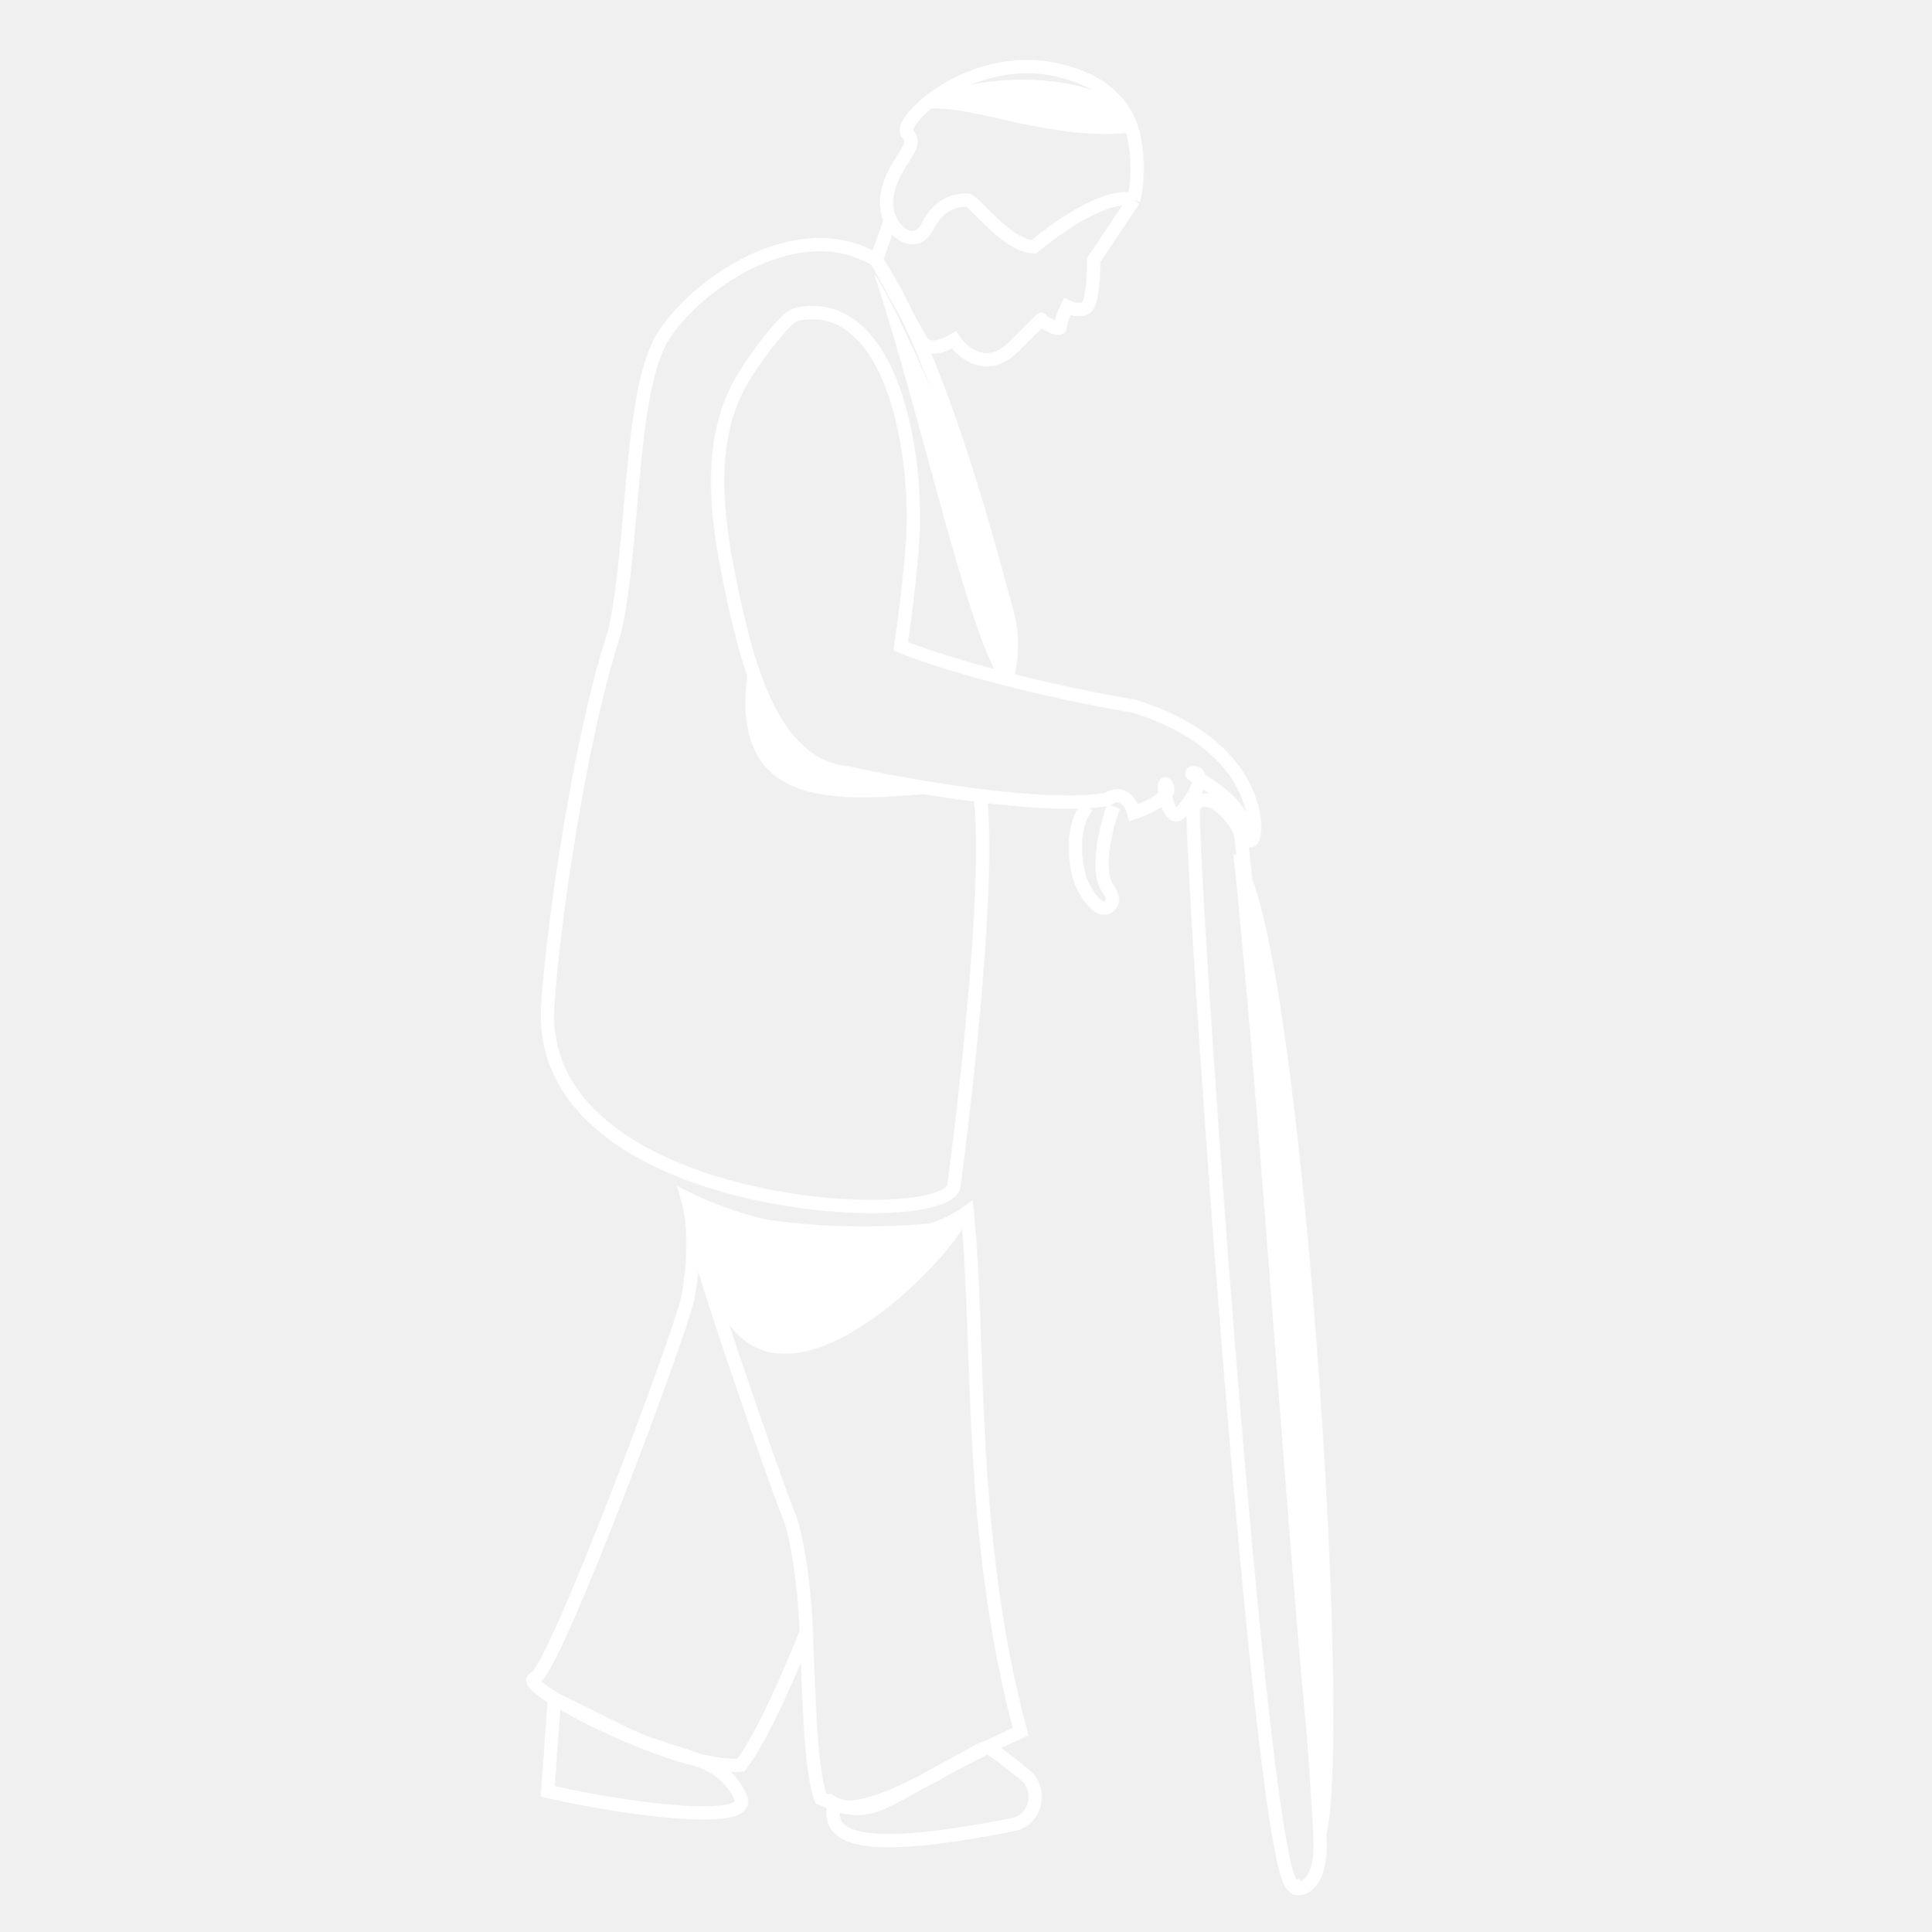
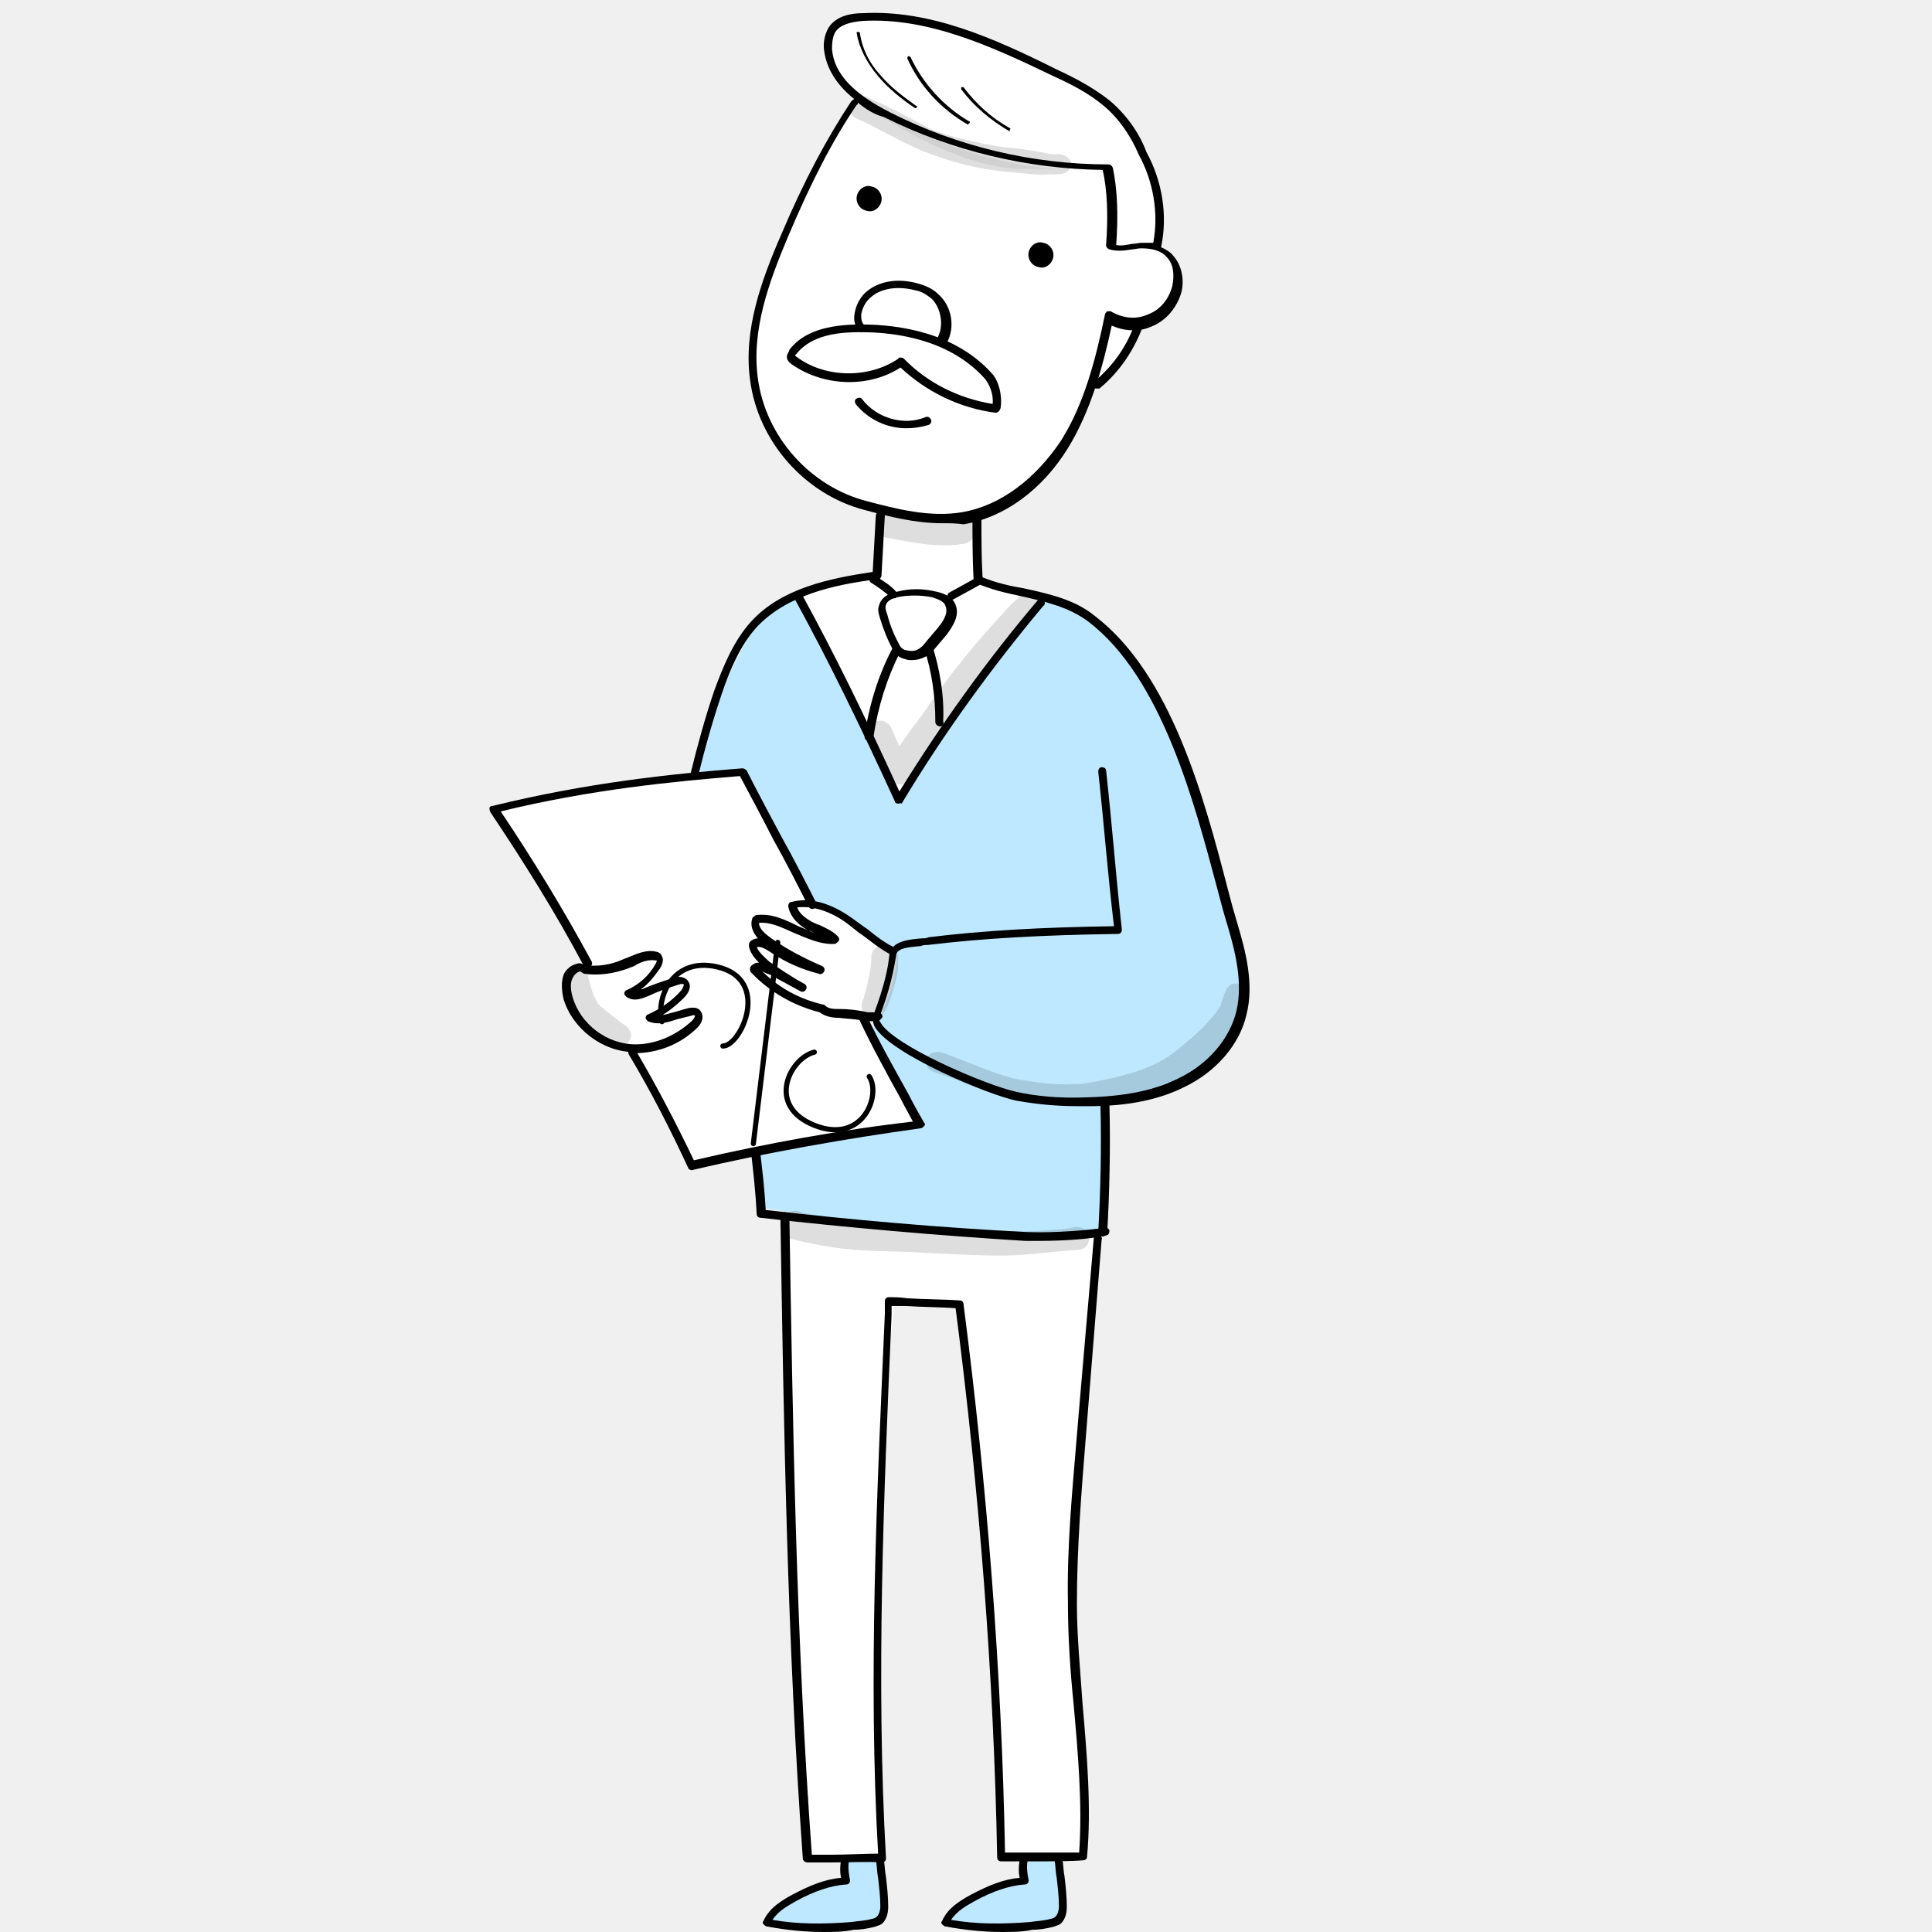
- <svg xmlns="http://www.w3.org/2000/svg" viewBox="0 0 145 145" fill="none">
-   <path d="M84.888 9.959C85.006 4.654 70.292 5.313 69.835 8.144C73.193 7.958 79.054 10.594 84.888 9.959Z" fill="white" />
-   <rect width="145" height="145" fill="transparent" />
-   <path d="M92.609 64.18C94.829 84.841 97.517 129.645 99.106 138.554C102.255 138.156 97.475 63.566 92.609 64.18Z" fill="white" />
-   <path d="M65.624 20.553C68.957 30.553 72.317 46.053 74.818 50.553C79.817 50.553 67.624 23.053 65.624 20.553Z" fill="white" />
-   <path d="M52.301 90.379C53.745 113.592 72.013 94.166 72.592 91.539C68.266 92.159 60.009 92.738 52.301 90.379Z" fill="white" />
-   <path d="M56.124 50.551C54.624 61.551 64 60 71 59.5C57.5 58 58.624 54.551 56.124 50.551Z" fill="white" />
-   <path d="M83.624 60.553C83.031 62.034 82.229 65.402 83.181 66.695C83.396 66.985 83.655 67.496 83.47 67.806V67.806C82.714 69.08 81.229 66.888 80.937 65.436C80.615 63.828 80.594 61.84 81.625 60.553M89.624 60.552C89.124 61.053 94.624 141.574 97.125 141.574C97.125 142.074 99.124 142.053 99.125 138.574C99.125 134.074 93.624 64.053 93.124 62.553C92.724 61.353 90.624 59.052 89.624 60.552Z" stroke="white" />
-   <path d="M73.625 60.022C74.292 66.355 72.624 81.522 71.625 89.022C71.159 92.522 40.125 91.022 41.125 75.522C41.545 69.022 43.624 55.022 46.124 47.522C47.624 41.022 47.224 29.922 49.624 25.522C51.957 21.522 59.79 15.922 65.791 19.522M65.791 19.522C70.79 27.022 74.624 42.5 75.624 46.023C76.113 47.743 75.957 49.522 75.624 51.022M65.791 19.522L69.124 25.522C69.124 25.522 69.626 26.722 71.625 25.522C72.292 26.522 74.124 28.022 76.124 26.022C78.124 24.022 78.291 23.855 78.124 24.022C78.624 24.355 79.624 24.922 79.624 24.522C79.624 24.122 79.957 23.355 80.124 23.022C80.457 23.189 81.224 23.422 81.624 23.022C82.024 22.622 82.124 20.522 82.124 19.522L85.124 15.022M65.791 19.522L66.853 16.522M52.015 92C52.362 94.5 58.124 111.022 59.124 113.522C59.624 114.5 60.351 118.019 60.536 122.522M60.536 122.522C60.739 127.44 60.841 132.934 61.624 135.022C66.124 137.022 65.624 135.022 76.624 130.022C72.624 115.022 73.625 101.022 72.624 91.022C67.024 95.022 56.291 92.333 51.624 90C52.291 92.333 52.02 95.562 51.624 97.522C51.124 100 41.624 125.522 40.124 126.022C38.624 126.522 51.124 133.022 55.624 132.522C57.224 130.522 59.566 125.022 60.536 122.522ZM85.124 15.022C84.457 14.689 82.023 14.923 77.624 18.522C75.624 18.522 73.124 15.022 72.624 15.022C72.124 15.022 70.624 15.022 69.624 17.022C68.921 18.429 67.474 17.856 66.853 16.522M85.124 15.022C85.356 14.094 85.556 12.181 85.116 10.16C84.72 8.335 83.406 6.839 81.716 6.046C74.098 2.475 67.219 9.117 68.124 10.022C69.124 11.022 67.124 12.022 66.624 14.522C66.476 15.263 66.591 15.96 66.853 16.522M63.624 58.022C58.236 57.483 56.251 50.642 54.917 44.246C53.778 38.781 52.955 32.917 55.913 28.183C57.036 26.388 58.265 24.882 59.124 24.022C59.38 23.767 59.676 23.617 60.002 23.559C66.93 22.329 69.061 34.024 68.493 41.038C68.27 43.79 67.925 46.535 67.624 48.522C69.624 49.355 75.925 51.422 85.124 53.022C96.623 56.522 94.124 65.522 93.624 62.522C93.124 59.522 88.624 58.022 89.624 58.022C90.624 58.022 89.624 60.022 88.624 61.022C87.624 62.023 87.124 58.022 87.624 59.022C88.024 59.822 86.124 60.689 85.124 61.022C84.957 60.355 84.324 59.222 83.124 60.022C78.324 60.822 68.124 59.022 63.624 58.022ZM62.624 135.429C62.172 137.538 63.191 139.57 76.103 136.984C77.821 136.64 78.289 134.327 76.921 133.232C75.665 132.226 74.686 131.424 74.124 131.199C73.624 131 65.124 137 62.624 135.429ZM41.624 127.537L46.971 130.186C48.731 131.058 50.659 131.497 52.5 132.18C53.755 132.646 54.96 133.451 55.624 135C56.481 137 47.791 136 41.124 134.5L41.624 127.537Z" stroke="white" />
+ <svg xmlns="http://www.w3.org/2000/svg" width="150" height="150" viewBox="0 0 150 150" fill="none">
+   <path d="M80.901 46.452C83.866 47.052 86.395 49.195 88.139 51.681C89.883 54.167 90.93 57.081 91.976 59.91C92.848 62.224 93.72 64.624 94.592 66.939C95.028 69.425 95.551 71.996 95.987 74.482C96.249 76.197 96.598 77.911 96.162 79.54C95.726 81.168 94.418 82.626 92.935 83.226C90.93 84.769 88.313 85.54 85.784 85.369C86.046 88.797 86.046 92.312 85.523 95.569C76.716 96.341 67.908 95.141 59.101 93.769C58.839 92.312 58.665 90.855 58.577 89.312C62.85 88.369 67.123 87.683 71.57 87.169C70.35 84.854 69.129 82.54 67.908 80.225C67.821 80.14 67.821 79.968 67.821 79.883C67.821 79.711 67.908 79.54 67.995 79.368C69.042 77.74 69.652 75.768 69.652 73.711C67.472 72.339 65.292 71.053 62.938 69.853C61.281 66.51 59.624 63.253 57.793 59.996C56.484 59.996 55.176 60.081 53.781 60.596C54.566 57.167 55.787 53.824 57.444 50.738C57.967 49.709 58.49 48.766 59.362 47.909C60.147 47.138 61.194 46.452 62.414 46.366C64.943 51.424 67.472 56.481 70.088 61.539C73.227 56.31 77.064 51.252 80.901 46.452Z" fill="#BEE8FF" />
+   <path d="M82.388 144.259C82.562 145.545 82.649 146.745 82.649 148.03C82.649 148.288 82.649 148.545 82.562 148.716C82.3 149.316 81.516 149.402 80.905 149.402C79.423 149.402 77.94 149.488 76.458 149.488C75.499 149.488 74.539 149.573 73.58 149.402C74.191 148.373 75.15 147.602 76.196 147.173C77.243 146.659 78.463 146.402 79.597 146.23C79.597 145.545 79.597 144.945 79.597 144.259C80.469 144.259 81.428 144.259 82.388 144.259Z" fill="#BEE8FF" />
+   <path d="M68.434 144.259C68.609 145.545 68.696 146.745 68.696 148.03C68.696 148.288 68.696 148.545 68.609 148.716C68.347 149.316 67.562 149.402 66.952 149.402C65.469 149.402 63.987 149.488 62.505 149.488C61.545 149.488 60.586 149.573 59.627 149.402C60.237 148.373 61.197 147.602 62.243 147.173C63.289 146.659 64.51 146.402 65.644 146.23C65.644 145.545 65.644 144.945 65.644 144.259C66.603 144.259 67.562 144.259 68.434 144.259Z" fill="#BEE8FF" />
+   <path d="M61.021 94.538C60.585 111.168 61.282 127.797 63.027 144.256C64.858 144.256 66.602 144.17 68.433 144.256C67.474 129.94 67.823 115.539 69.48 100.881C71.049 101.653 72.968 100.71 74.45 101.481C75.758 112.968 77.066 124.369 77.502 135.855C77.502 138.684 77.677 141.513 77.851 144.17C79.944 144.256 82.124 144.17 84.13 143.827C84.827 140.398 84.391 136.884 84.042 133.455C82.822 121.026 83.345 108.425 85.176 95.91C82.385 96.167 79.595 96.167 76.805 95.824C75.671 95.652 74.624 95.481 73.578 95.395C69.218 94.881 64.858 95.481 61.021 94.538Z" fill="white" />
+   <path d="M57.796 59.996C59.453 63.511 61.11 67.025 62.767 70.454C63.29 71.568 63.9 72.768 64.423 73.883C65.644 76.454 66.865 79.026 68.347 81.512C69.307 83.226 70.44 84.941 70.963 86.912C66.429 88.198 61.807 88.884 57.186 89.655C56.052 89.827 55.005 89.998 53.697 90.084C51.517 86.998 50.122 83.569 48.553 80.226C45.762 74.311 42.361 68.74 38.873 63.082C41.227 62.31 43.756 61.711 46.198 61.282C48.117 60.939 50.122 60.768 52.128 60.51C53.872 60.339 55.79 60.167 57.796 59.996Z" fill="white" />
+   <path d="M68.347 79.025C64.946 79.11 61.545 77.91 59.016 75.51C59.278 75.424 59.278 74.996 59.191 74.739C59.103 74.481 58.842 74.224 58.842 73.967C58.842 73.71 59.191 73.367 59.365 73.538C59.278 73.11 59.103 72.596 59.016 72.167C58.929 71.996 58.929 71.824 59.016 71.653C59.103 71.481 59.278 71.481 59.539 71.481C61.371 71.481 62.94 73.11 64.684 73.024C64.248 72.596 63.638 72.338 63.115 72.081C62.592 71.824 61.981 71.395 61.894 70.796C61.894 70.71 61.894 70.624 61.894 70.453C61.981 70.281 62.156 70.281 62.33 70.367C64.946 70.624 67.126 72.253 69.132 73.881C69.219 73.967 69.219 73.967 69.306 74.053C69.306 74.138 69.306 74.224 69.306 74.31C69.219 76.024 68.87 77.653 68.347 79.025Z" fill="white" />
+   <path d="M47.415 81.084C49.246 81.684 51.426 81.427 53.083 80.484C53.781 80.141 54.391 79.455 54.217 78.684C53.083 78.769 52.037 78.855 50.903 79.026C51.601 78.084 52.996 77.655 53.432 76.626C53.432 76.541 53.519 76.455 53.432 76.369C53.345 76.198 53.083 76.198 52.909 76.198C51.514 76.541 50.206 77.398 48.898 77.141C49.682 76.712 50.38 76.112 50.99 75.512C51.339 75.169 51.688 74.569 51.252 74.312C51.078 74.14 50.729 74.226 50.467 74.312C48.898 74.74 47.328 75.683 45.758 75.512C45.497 75.426 45.148 75.341 44.886 75.426C44.45 75.512 44.189 75.855 44.101 76.283C43.665 77.398 44.189 78.598 44.973 79.455C45.671 80.141 46.718 80.827 47.415 81.084Z" fill="white" />
+   <path d="M69.659 61.881C67.827 56.481 63.816 52.023 61.985 46.108C63.816 45.508 65.647 45.08 67.827 44.908C68.089 43.194 68.263 41.48 67.827 39.337C64.95 38.48 62.246 37.022 60.502 34.622C58.758 32.222 58.148 29.136 58.41 26.136C58.671 23.221 59.718 20.393 60.938 17.65C62.508 14.221 64.339 10.963 66.258 7.706C70.182 10.192 74.368 12.764 78.902 13.106C81.082 13.106 83.262 13.192 85.529 13.364C85.704 13.364 85.966 13.364 86.053 13.535C86.14 13.706 86.227 13.878 86.227 14.049C86.314 15.764 86.489 17.478 86.576 19.192C87.535 19.278 88.582 18.935 89.541 19.107C91.198 19.535 91.721 21.85 90.762 23.221C89.715 24.593 87.797 24.936 86.14 24.593C85.617 27.679 84.832 30.679 83.35 33.422C81.867 36.165 79.6 38.565 76.809 39.851C76.46 40.022 76.112 40.194 75.937 40.537C75.85 40.708 75.85 40.88 75.937 41.137C76.025 42.08 76.025 43.023 76.112 43.88C76.112 44.137 76.112 44.394 76.286 44.651C76.46 44.994 76.897 45.166 77.332 45.337C78.466 45.68 79.6 46.108 80.733 46.451C76.984 51.509 73.321 56.395 69.659 61.881Z" fill="white" />
+   <path d="M65.292 1.62C64.507 2.049 64.158 3.077 64.246 4.02C64.333 4.792 64.681 5.649 65.205 6.249C65.553 6.677 65.99 7.02 66.513 7.363C72.007 11.478 79.07 13.449 85.872 13.278C86.482 15.164 86.656 17.221 86.308 19.193C87.616 18.764 89.185 19.021 90.319 19.793C90.232 17.221 90.057 14.649 89.098 12.249C88.139 9.849 86.395 7.706 84.04 6.677C81.163 4.706 77.849 3.677 74.623 2.649C72.181 1.877 69.739 1.191 67.21 1.191C66.513 1.191 65.902 1.277 65.292 1.62Z" fill="white" />
+   <path d="M86.047 24.594C85.873 25.794 85.611 26.909 85.175 28.023C85.001 28.452 84.827 28.966 84.914 29.395C85.699 29.309 86.396 28.709 87.007 28.109C87.617 27.594 88.14 26.909 88.228 26.137C88.228 25.366 87.704 24.68 86.919 24.509C86.484 24.423 86.047 24.423 86.047 24.594Z" fill="white" />
+   <path d="M45.589 75.169C45.501 75.169 45.327 75.083 45.327 74.997C43.147 70.883 40.618 66.854 38.089 63.082C38.002 62.911 38.002 62.825 38.002 62.739C38.002 62.654 38.089 62.568 38.264 62.568C45.589 60.768 52.129 60.082 57.623 59.653C57.797 59.653 57.884 59.739 57.971 59.825C58.931 61.711 59.803 63.339 60.675 64.968C61.634 66.682 62.506 68.397 63.378 70.111C63.465 70.283 63.378 70.454 63.203 70.54C63.029 70.626 62.855 70.54 62.767 70.368C61.895 68.654 61.023 66.939 60.064 65.225C59.279 63.682 58.407 62.053 57.448 60.253C52.216 60.682 45.937 61.282 38.874 62.996C41.403 66.768 43.757 70.626 45.937 74.654C46.025 74.826 45.937 74.997 45.763 75.083C45.763 75.169 45.676 75.169 45.589 75.169Z" fill="black" />
+   <path d="M53.699 90.856C53.612 90.856 53.437 90.77 53.437 90.685C52.042 87.685 50.559 84.77 48.815 81.856C48.728 81.684 48.815 81.513 48.903 81.427C49.077 81.341 49.251 81.427 49.339 81.513C50.995 84.341 52.478 87.17 53.873 90.085C59.367 88.799 65.471 87.685 70.878 87.085C70.616 86.57 70.267 85.97 69.918 85.284C68.872 83.399 67.564 80.999 66.692 79.113C66.605 78.941 66.692 78.77 66.866 78.684C67.041 78.598 67.215 78.684 67.302 78.856C68.174 80.741 69.482 83.056 70.529 84.942C70.965 85.799 71.401 86.57 71.75 87.17C71.837 87.256 71.837 87.342 71.75 87.427C71.662 87.513 71.575 87.599 71.488 87.599C65.907 88.37 59.454 89.485 53.699 90.856C53.786 90.856 53.786 90.856 53.699 90.856Z" fill="black" />
+   <path d="M73.054 26.651C72.966 26.651 72.966 26.651 72.879 26.651C72.705 26.565 72.705 26.393 72.792 26.222C73.315 25.279 73.054 23.822 72.269 23.136C71.92 22.879 71.571 22.622 71.048 22.536C69.74 22.193 68.432 22.365 67.647 23.05C67.211 23.393 66.95 23.908 66.862 24.422C66.862 24.679 66.862 25.022 67.124 25.279C67.211 25.451 67.211 25.622 67.124 25.708C66.95 25.793 66.775 25.793 66.688 25.708C66.426 25.365 66.252 24.936 66.339 24.422C66.426 23.736 66.775 23.05 67.298 22.622C68.345 21.765 69.827 21.593 71.31 22.022C71.92 22.193 72.443 22.45 72.792 22.793C73.926 23.736 74.187 25.451 73.49 26.651C73.315 26.565 73.141 26.651 73.054 26.651Z" fill="black" />
+   <path d="M77.329 32.049C77.242 32.049 77.242 32.049 77.329 32.049C74.539 31.706 71.923 30.42 69.917 28.535C67.388 30.163 63.9 29.992 61.458 28.277C61.371 28.192 61.197 28.106 61.11 27.849C61.022 27.506 61.284 27.334 61.284 27.163C62.33 25.791 64.162 25.191 66.865 25.191C69.917 25.191 74.19 25.877 76.98 28.963C77.504 29.477 77.853 30.677 77.678 31.706C77.591 31.963 77.416 32.049 77.329 32.049ZM69.917 27.763C70.004 27.763 70.091 27.763 70.179 27.849C72.01 29.735 74.452 30.935 77.068 31.363C77.155 30.592 76.806 29.82 76.457 29.392C73.841 26.477 69.83 25.791 66.865 25.791C66.778 25.791 66.778 25.791 66.691 25.791C64.336 25.791 62.766 26.306 61.807 27.506C61.72 27.592 61.72 27.592 61.72 27.592C61.72 27.592 61.72 27.592 61.807 27.677C64.075 29.392 67.475 29.392 69.743 27.849C69.743 27.763 69.83 27.763 69.917 27.763Z" fill="black" />
+   <path d="M70.356 33.25C68.874 33.25 67.391 32.564 66.432 31.364C66.345 31.192 66.345 31.021 66.519 30.935C66.694 30.849 66.868 30.849 66.956 31.021C68.089 32.478 70.182 33.078 71.839 32.392C72.013 32.307 72.188 32.392 72.275 32.564C72.362 32.735 72.275 32.907 72.1 32.992C71.49 33.164 70.967 33.25 70.356 33.25Z" fill="black" />
+   <path d="M73.145 40.624C71.052 40.624 69.046 40.109 67.128 39.595C62.506 38.395 58.843 34.28 58.233 29.48C57.71 25.623 59.105 21.765 60.675 18.165C62.419 14.05 64.163 10.793 66.081 7.879C66.168 7.793 66.256 7.707 66.343 7.707C64.948 6.593 64.163 5.307 63.988 3.935C63.901 3.421 63.988 2.735 64.337 2.135C64.948 1.192 66.168 1.021 67.04 1.021C72.185 0.764 77.069 2.907 82.039 5.393C83.347 5.993 84.83 6.764 86.138 7.793C87.359 8.822 88.405 10.193 89.016 11.822C90.236 14.05 90.672 16.708 90.149 19.194C90.498 19.365 90.847 19.537 91.108 19.879C91.719 20.565 91.98 21.68 91.719 22.708C91.37 23.908 90.498 24.937 89.364 25.365C88.405 25.794 87.271 25.708 86.312 25.28C85.615 28.537 84.655 31.966 82.911 34.795C80.906 38.052 77.941 40.195 74.802 40.709C74.278 40.624 73.668 40.624 73.145 40.624ZM66.604 7.964C66.604 8.05 66.604 8.136 66.517 8.136C64.599 10.964 62.942 14.222 61.198 18.336C59.715 21.851 58.32 25.623 58.843 29.394C59.454 33.937 62.942 37.795 67.302 38.909C69.569 39.509 72.185 40.195 74.714 39.766C77.679 39.252 80.382 37.195 82.388 34.195C84.219 31.28 85.091 27.766 85.789 24.422C85.789 24.337 85.876 24.251 85.963 24.165C86.051 24.165 86.138 24.165 86.225 24.165C87.097 24.68 88.143 24.851 89.103 24.422C90.062 24.08 90.76 23.222 91.021 22.194C91.195 21.337 91.108 20.479 90.585 19.965C90.149 19.451 89.451 19.279 88.579 19.279C88.318 19.279 88.056 19.365 87.882 19.365C87.359 19.451 86.748 19.537 86.138 19.365C85.963 19.279 85.876 19.194 85.876 19.022C86.051 16.708 85.963 14.736 85.615 13.193C79.772 13.107 73.929 11.736 68.61 9.079C67.912 8.907 67.215 8.479 66.604 7.964ZM86.661 19.022C87.01 19.108 87.446 19.022 87.882 18.936C88.143 18.936 88.405 18.851 88.667 18.851C89.016 18.851 89.277 18.851 89.539 18.851C89.975 16.536 89.539 14.05 88.405 11.993C87.795 10.536 86.835 9.164 85.702 8.221C84.481 7.193 83.086 6.507 81.778 5.907C76.807 3.507 72.011 1.364 67.04 1.621C65.907 1.707 65.209 1.964 64.86 2.478C64.599 2.907 64.599 3.507 64.599 3.85C64.773 5.736 66.256 7.279 69.133 8.736C74.365 11.393 80.208 12.765 86.051 12.765C86.225 12.765 86.312 12.85 86.399 13.022C86.748 14.65 86.835 16.708 86.661 19.022Z" fill="black" />
+   <path d="M85.18 30.167C85.093 30.167 85.006 30.167 84.919 30.081C84.832 29.91 84.832 29.738 84.919 29.652C86.401 28.452 87.535 26.823 88.145 25.023C88.233 24.852 88.407 24.766 88.581 24.852C88.756 24.938 88.843 25.109 88.756 25.281C88.058 27.166 86.925 28.881 85.355 30.167C85.355 30.167 85.268 30.167 85.18 30.167Z" fill="black" />
+   <path d="M66.519 15.25C66.606 14.736 67.13 14.307 67.653 14.479C68.176 14.565 68.525 15.079 68.438 15.593C68.35 16.108 67.827 16.536 67.304 16.365C66.781 16.279 66.432 15.765 66.519 15.25Z" fill="black" />
+   <path d="M79.857 19.622C79.944 19.108 80.468 18.68 80.991 18.851C81.514 18.937 81.863 19.451 81.776 19.965C81.688 20.48 81.165 20.908 80.642 20.737C80.119 20.651 79.77 20.137 79.857 19.622Z" fill="black" />
+   <path d="M68.087 45.079C68 45.079 68 45.079 68.087 45.079C67.913 45.079 67.738 44.908 67.738 44.736L68 40.022C68 39.85 68.174 39.679 68.349 39.679C68.523 39.679 68.698 39.85 68.698 40.022L68.436 44.736C68.349 44.908 68.261 45.079 68.087 45.079Z" fill="black" />
+   <path d="M83.698 85.883C81.866 85.883 80.384 85.712 78.901 85.454C76.809 85.026 69.135 81.854 67.914 79.711C67.74 79.368 67.74 79.111 67.827 78.768C68.699 76.454 68.96 75.082 69.048 74.139C69.222 73.025 70.617 72.939 71.576 72.854C71.751 72.854 71.925 72.854 72.1 72.768C76.285 72.254 80.733 71.996 86.488 71.911C86.227 69.682 86.052 67.882 85.878 66.082C85.703 64.196 85.529 62.31 85.267 59.91C85.267 59.739 85.355 59.567 85.529 59.567C85.703 59.567 85.878 59.653 85.878 59.824C86.139 62.224 86.314 64.11 86.488 65.996C86.662 67.882 86.837 69.768 87.099 72.168C87.099 72.254 87.099 72.339 87.011 72.425C86.924 72.511 86.837 72.511 86.75 72.511C80.82 72.597 76.285 72.854 72.013 73.368C71.838 73.368 71.664 73.368 71.489 73.454C70.443 73.54 69.571 73.625 69.571 74.225C69.397 75.254 69.135 76.711 68.263 79.025C68.263 79.111 68.263 79.283 68.35 79.368C69.309 81.168 76.547 84.254 78.901 84.769C80.471 85.112 82.215 85.283 84.395 85.197C87.36 85.112 89.54 84.683 91.459 83.74C93.813 82.626 95.47 80.654 95.993 78.511C96.516 76.282 95.906 73.882 95.296 71.825C95.034 70.968 94.772 70.025 94.511 68.996C92.767 62.482 90.238 52.624 84.483 48.252C83 47.138 81.169 46.709 79.25 46.281C78.029 46.023 76.896 45.766 75.762 45.252C75.675 45.166 75.588 45.081 75.588 44.995C75.501 43.366 75.501 41.737 75.501 40.194C75.501 40.023 75.675 39.852 75.849 39.852C76.024 39.852 76.198 40.023 76.198 40.194C76.198 41.737 76.198 43.28 76.285 44.823C77.332 45.252 78.466 45.509 79.512 45.681C81.43 46.109 83.436 46.538 85.006 47.824C90.936 52.367 93.464 61.882 95.296 68.911C95.557 69.939 95.819 70.882 96.08 71.739C96.691 73.797 97.388 76.368 96.778 78.768C96.255 81.083 94.424 83.226 91.895 84.426C89.976 85.369 87.622 85.883 84.57 85.883C84.308 85.883 84.046 85.883 83.698 85.883Z" fill="black" />
+   <path d="M49.25 81.684C46.808 81.684 44.453 79.883 43.756 77.569C43.581 76.797 43.581 76.198 43.756 75.683C43.93 75.255 44.366 74.912 44.802 74.826C44.977 74.74 45.238 74.826 45.325 74.912C46.372 75.083 47.418 74.912 48.377 74.483C48.552 74.397 48.639 74.397 48.813 74.312C49.424 74.055 50.209 73.712 50.906 73.883C50.994 73.883 51.255 73.969 51.342 74.14C51.43 74.312 51.604 74.569 51.255 75.169C50.819 75.769 50.383 76.369 49.773 76.797H49.86C50.645 76.455 51.43 76.198 52.214 75.94C52.999 75.683 53.348 76.026 53.435 76.198C53.697 76.54 53.523 77.055 53.087 77.483C52.563 77.998 51.953 78.512 51.342 78.855C51.604 78.769 51.953 78.683 52.302 78.598C52.651 78.512 53.087 78.341 53.523 78.255C54.046 78.169 54.307 78.341 54.395 78.512C54.656 78.855 54.569 79.369 54.133 79.798C52.825 81.084 51.081 81.769 49.25 81.769C49.337 81.684 49.337 81.684 49.25 81.684ZM45.064 75.426C44.889 75.426 44.628 75.597 44.453 75.94C44.279 76.283 44.279 76.797 44.453 77.398C45.064 79.541 47.157 81.084 49.337 81.084C50.906 81.084 52.476 80.398 53.697 79.283C53.871 79.112 53.959 78.941 53.959 78.855C53.959 78.855 53.871 78.769 53.697 78.855C53.348 78.941 52.999 79.026 52.651 79.112C51.866 79.369 51.081 79.626 50.296 79.283C50.209 79.198 50.122 79.112 50.122 79.026C50.122 78.941 50.209 78.769 50.296 78.769C51.255 78.341 52.127 77.74 52.825 76.969C52.999 76.797 53.087 76.54 53.087 76.455C53.087 76.369 52.912 76.369 52.651 76.455C51.866 76.712 51.081 76.969 50.383 77.312C49.947 77.483 49.25 77.826 48.639 77.398C48.552 77.312 48.465 77.226 48.465 77.14C48.465 77.055 48.552 76.883 48.639 76.883C49.598 76.455 50.383 75.769 50.906 74.826C50.994 74.654 50.994 74.569 50.994 74.569C50.994 74.569 50.994 74.569 50.906 74.569C50.383 74.483 49.773 74.654 49.25 74.997C49.075 75.083 48.988 75.083 48.813 75.169C47.68 75.597 46.459 75.769 45.325 75.597C45.238 75.512 45.151 75.512 45.064 75.426Z" fill="black" />
+   <path d="M53.96 60.51C53.96 60.51 53.873 60.51 53.96 60.51C53.699 60.424 53.611 60.253 53.611 60.081C54.135 57.938 54.745 55.709 55.443 53.652C56.14 51.766 56.925 49.795 58.32 48.252C60.675 45.68 64.337 44.909 67.825 44.395C68 44.395 68.174 44.48 68.174 44.652C68.174 44.823 68.087 44.995 67.912 44.995C64.686 45.423 61.111 46.195 58.756 48.681C57.448 50.138 56.663 52.024 56.053 53.824C55.355 55.881 54.745 58.024 54.222 60.167C54.222 60.338 54.135 60.51 53.96 60.51Z" fill="black" />
+   <path d="M68.086 79.282H67.301C67.301 79.282 67.301 79.282 67.214 79.282C66.516 79.11 65.818 79.11 65.121 79.025C64.685 79.025 64.074 78.939 63.638 78.596C61.633 78.082 59.801 77.053 58.319 75.51C58.232 75.424 58.232 75.339 58.232 75.253C58.232 75.167 58.232 75.082 58.319 74.996C58.493 74.824 58.668 74.739 58.929 74.739C58.581 74.396 58.232 73.967 58.145 73.453C58.145 73.367 58.145 73.196 58.232 73.11C58.406 72.939 58.668 72.853 58.842 72.853C58.406 72.338 58.232 71.824 58.406 71.31C58.406 71.224 58.581 71.138 58.668 71.053C59.889 70.881 60.935 71.396 61.981 71.91C62.417 72.081 62.766 72.253 63.202 72.424C63.028 72.338 62.941 72.253 62.766 72.253C62.156 71.91 61.371 71.31 61.197 70.367C61.197 70.195 61.284 70.024 61.458 70.024C62.766 69.681 64.249 70.024 65.818 71.053C66.342 71.396 66.865 71.824 67.388 72.167C67.998 72.681 68.696 73.196 69.394 73.539C69.568 73.624 69.568 73.796 69.481 73.967C69.394 74.139 69.219 74.139 69.045 74.053C68.26 73.624 67.65 73.11 66.952 72.596C66.429 72.253 65.993 71.824 65.469 71.481C64.597 70.881 63.202 70.281 61.894 70.453C62.069 70.967 62.592 71.31 63.028 71.567C63.202 71.653 63.377 71.739 63.638 71.824C64.162 72.081 64.597 72.253 65.034 72.681C65.121 72.767 65.208 72.939 65.121 73.024C65.121 73.11 64.946 73.196 64.859 73.281C63.725 73.367 62.679 72.853 61.633 72.424C60.673 71.996 59.801 71.567 58.929 71.653C58.929 72.167 59.54 72.596 59.889 72.853C61.109 73.71 62.417 74.396 63.813 74.996C63.987 75.082 64.074 75.253 63.987 75.424C63.9 75.596 63.725 75.682 63.551 75.596C62.243 75.253 61.022 74.739 59.889 73.967C59.365 73.624 59.017 73.453 58.755 73.539C58.929 73.967 59.365 74.31 59.714 74.653C60.586 75.253 61.458 75.853 62.417 76.367C62.592 76.453 62.679 76.624 62.592 76.796C62.505 76.967 62.33 77.053 62.156 76.967L59.801 75.682C59.54 75.596 59.365 75.51 59.191 75.424C60.499 76.71 62.069 77.567 63.9 77.996C63.987 77.996 63.987 77.996 64.074 78.082C64.336 78.339 64.772 78.339 65.208 78.339C65.906 78.339 66.603 78.425 67.388 78.596H68.173C68.347 78.596 68.522 78.767 68.522 78.939C68.434 79.11 68.26 79.282 68.086 79.282Z" fill="black" />
+   <path d="M85.614 95.998C85.44 95.998 85.266 95.826 85.266 95.655C85.44 92.655 85.527 89.055 85.44 85.883C85.44 85.712 85.614 85.54 85.789 85.54C85.963 85.54 86.138 85.712 86.138 85.883C86.225 89.055 86.138 92.655 85.963 95.741C85.963 95.826 85.789 95.998 85.614 95.998Z" fill="black" />
+   <path d="M80.727 96.343C80.291 96.343 79.943 96.343 79.594 96.343C72.705 95.914 65.816 95.314 59.014 94.543C58.84 94.543 58.752 94.371 58.752 94.285C58.665 92.571 58.491 91.028 58.316 89.485L58.665 89.399H59.014H58.665H59.014C59.188 90.857 59.363 92.314 59.45 93.943C66.165 94.714 72.966 95.314 79.768 95.657C81.861 95.743 84.826 95.486 85.785 95.314C85.96 95.314 86.134 95.4 86.134 95.571C86.134 95.743 86.047 95.914 85.872 95.914C84.913 96.171 82.733 96.343 80.727 96.343Z" fill="black" />
+   <path d="M69.742 62.395C69.742 62.395 69.655 62.395 69.742 62.395C69.568 62.395 69.481 62.309 69.481 62.223C66.778 56.309 64.249 51.165 61.72 46.536C61.633 46.365 61.72 46.194 61.894 46.108C62.069 46.022 62.243 46.108 62.33 46.279C64.772 50.737 67.213 55.709 69.83 61.452C73.056 56.223 76.631 51.251 80.555 46.622C80.643 46.451 80.904 46.451 80.992 46.622C81.166 46.708 81.166 46.965 80.992 47.051C76.98 51.851 73.231 56.994 70.004 62.395C69.917 62.309 69.83 62.395 69.742 62.395Z" fill="black" />
+   <path d="M70.791 51.253C70.617 51.253 70.442 51.253 70.268 51.167C69.832 51.081 69.57 50.824 69.396 50.567C68.96 49.795 68.611 48.938 68.349 48.081C68.262 47.738 68.088 47.395 68.262 46.967C68.349 46.624 68.698 46.109 69.657 45.938C70.617 45.681 71.663 45.681 72.709 45.938C73.494 46.109 74.017 46.452 74.192 46.967C74.541 47.824 73.93 48.681 73.494 49.281L72.622 50.31C72.448 50.567 72.186 50.824 71.837 50.995C71.489 51.167 71.14 51.253 70.791 51.253ZM69.919 50.224C70.006 50.31 70.181 50.481 70.355 50.481C70.704 50.567 71.053 50.567 71.314 50.395C71.576 50.224 71.75 50.053 71.925 49.795L72.797 48.767C73.145 48.338 73.669 47.652 73.407 47.052C73.32 46.709 72.884 46.538 72.361 46.367C71.489 46.195 70.529 46.195 69.657 46.367C69.309 46.452 68.873 46.624 68.785 46.967C68.698 47.138 68.785 47.481 68.873 47.652C69.134 48.681 69.483 49.453 69.919 50.224Z" fill="black" />
+   <path d="M67.472 57.511C67.472 57.511 67.385 57.511 67.472 57.511C67.21 57.511 67.123 57.34 67.123 57.168C67.472 54.768 68.169 52.453 69.303 50.31C69.39 50.139 69.565 50.053 69.739 50.139C69.913 50.225 70.001 50.396 69.913 50.568C68.867 52.625 68.169 54.854 67.821 57.168C67.734 57.425 67.646 57.511 67.472 57.511Z" fill="black" />
+   <path d="M72.968 56.396C72.793 56.396 72.619 56.225 72.619 56.053C72.619 54.082 72.358 52.196 71.747 50.31C71.66 50.138 71.747 49.967 71.921 49.881C72.096 49.796 72.27 49.881 72.358 50.053C72.968 51.939 73.317 53.996 73.23 55.967C73.317 56.31 73.142 56.396 72.968 56.396Z" fill="black" />
+   <path d="M69.396 46.452C69.309 46.452 69.222 46.452 69.135 46.367C68.699 45.938 68.175 45.595 67.652 45.252C67.478 45.166 67.478 44.995 67.565 44.824C67.652 44.652 67.827 44.652 68.001 44.738C68.524 45.081 69.135 45.424 69.571 45.938C69.745 46.024 69.745 46.281 69.571 46.367C69.571 46.452 69.484 46.452 69.396 46.452Z" fill="black" />
+   <path d="M73.843 46.625C73.755 46.625 73.581 46.539 73.581 46.453C73.494 46.282 73.581 46.11 73.668 46.025L75.848 44.825C76.023 44.739 76.197 44.825 76.284 44.91C76.371 45.082 76.284 45.253 76.197 45.339L74.017 46.539C73.93 46.539 73.843 46.625 73.843 46.625Z" fill="black" />
+   <path d="M62.683 144.601C62.508 144.601 62.334 144.43 62.334 144.344C61.113 127.457 60.852 110.742 60.59 94.455C60.59 94.284 60.764 94.112 60.939 94.112C61.113 94.112 61.288 94.284 61.288 94.455C61.549 110.571 61.811 127.286 63.032 144.001C63.468 144.001 63.991 144.001 64.514 144.001C65.735 144.001 67.13 143.916 68.177 143.916C67.392 130.2 68.089 115.885 68.7 101.999V101.056C68.7 100.97 68.7 100.884 68.787 100.798C68.874 100.713 68.961 100.713 69.049 100.713C69.397 100.713 69.921 100.713 70.444 100.798C71.839 100.884 73.496 100.884 74.542 100.97C74.717 100.97 74.804 101.141 74.804 101.227C76.635 115.371 77.769 129.686 78.03 143.83C78.641 143.83 79.426 143.83 80.21 143.83C81.518 143.83 82.826 143.83 83.786 143.83C84.047 140.144 83.698 136.115 83.35 132.258C83.088 129.686 82.914 127.029 82.914 124.457C82.826 120.085 83.263 115.628 83.611 111.428L84.919 96.17C84.919 95.998 85.094 95.827 85.268 95.912C85.442 95.912 85.617 96.084 85.53 96.255L84.309 111.513C83.96 115.799 83.611 120.171 83.611 124.543C83.611 127.029 83.873 129.686 84.047 132.258C84.396 136.286 84.745 140.401 84.396 144.173C84.396 144.344 84.222 144.43 84.135 144.43C83.088 144.516 81.606 144.516 80.21 144.516C79.338 144.516 78.466 144.516 77.769 144.516C77.681 144.516 77.594 144.516 77.507 144.43C77.42 144.344 77.42 144.258 77.42 144.173C77.158 130.029 76.025 115.714 74.193 101.57C73.147 101.484 71.577 101.484 70.356 101.398C69.921 101.398 69.572 101.398 69.223 101.398V102.084C68.612 116.057 68.002 130.458 68.787 144.258C68.787 144.344 68.787 144.43 68.7 144.516C68.612 144.601 68.525 144.601 68.438 144.601C67.479 144.516 65.822 144.601 64.514 144.601C63.816 144.601 63.119 144.601 62.683 144.601Z" fill="black" />
+   <path d="M77.769 149.999C76.287 149.999 74.804 149.828 73.409 149.571C73.322 149.571 73.235 149.485 73.147 149.399C73.06 149.314 73.06 149.228 73.147 149.142C73.583 148.114 74.63 147.514 75.415 147.085C76.723 146.399 77.944 145.885 79.164 145.799C79.077 145.371 79.077 144.942 79.164 144.428C79.164 144.256 79.339 144.085 79.513 144.17C79.688 144.17 79.862 144.342 79.775 144.513C79.688 145.028 79.775 145.542 79.862 145.971C79.862 146.056 79.862 146.142 79.775 146.228C79.688 146.313 79.6 146.313 79.513 146.313C78.38 146.399 77.072 146.828 75.676 147.599C75.066 147.942 74.281 148.371 73.845 149.057C75.763 149.399 77.769 149.399 79.949 149.228C80.472 149.142 80.996 149.142 81.606 148.971C81.693 148.971 81.868 148.885 81.955 148.799C82.129 148.628 82.216 148.285 82.216 148.028C82.216 147.256 82.129 146.571 82.042 145.799C81.955 145.371 81.955 144.856 81.868 144.342C81.868 144.17 81.955 143.999 82.129 143.999C82.304 143.999 82.478 144.085 82.478 144.256C82.565 144.856 82.565 145.285 82.653 145.713C82.74 146.485 82.827 147.256 82.827 148.028C82.827 148.456 82.74 148.971 82.391 149.314C82.216 149.485 82.042 149.485 81.868 149.571C81.257 149.742 80.647 149.828 80.124 149.828C79.426 149.999 78.554 149.999 77.769 149.999Z" fill="black" />
+   <path d="M63.902 149.999C62.419 149.999 60.937 149.828 59.542 149.571C59.455 149.571 59.367 149.485 59.28 149.399C59.193 149.314 59.193 149.228 59.28 149.142C59.716 148.114 60.763 147.514 61.547 147.085C62.855 146.399 64.076 145.885 65.297 145.799C65.21 145.371 65.21 144.942 65.297 144.428C65.297 144.256 65.472 144.085 65.646 144.17C65.82 144.17 65.995 144.342 65.908 144.513C65.82 145.028 65.908 145.542 65.995 145.971C65.995 146.056 65.995 146.142 65.908 146.228C65.82 146.313 65.733 146.313 65.646 146.313C64.512 146.399 63.204 146.828 61.809 147.599C61.199 147.942 60.414 148.371 59.978 149.057C61.896 149.399 63.902 149.399 66.082 149.228C66.605 149.142 67.129 149.142 67.739 148.971C67.826 148.971 68.001 148.885 68.088 148.799C68.262 148.628 68.349 148.285 68.349 148.028C68.349 147.256 68.262 146.571 68.175 145.799C68.088 145.371 68.088 144.856 68.001 144.342C68.001 144.17 68.088 143.999 68.262 143.999C68.436 143.999 68.611 144.085 68.611 144.256C68.698 144.856 68.698 145.285 68.785 145.713C68.873 146.485 68.96 147.256 68.96 148.028C68.96 148.456 68.873 148.971 68.524 149.314C68.349 149.485 68.175 149.485 68.001 149.571C67.39 149.742 66.78 149.828 66.256 149.828C65.472 149.999 64.687 149.999 63.902 149.999Z" fill="black" />
+   <g opacity="0.129">
+     <path d="M74.106 40.195C73.669 40.195 73.234 40.195 72.71 40.195C72.536 40.195 72.449 40.195 72.274 40.195C72.187 40.195 72.013 40.109 71.838 40.109C71.053 39.852 70.269 39.595 69.397 39.509C69.135 39.423 68.786 39.509 68.525 39.595C67.653 40.023 67.827 41.481 68.786 41.738C70.269 41.995 71.751 42.338 73.234 42.338C73.669 42.338 74.106 42.338 74.541 42.252C74.89 42.252 75.152 42.166 75.414 41.909C76.373 40.966 75.152 39.595 74.106 40.195Z" fill="black" />
+   </g>
+   <g opacity="0.129">
+     <path d="M82.909 12.25C82.385 11.821 82.124 12.079 81.165 11.907C81.165 11.907 81.513 11.993 81.339 11.907C80.38 11.736 79.42 11.564 78.461 11.479C77.676 11.479 73.403 10.621 72.095 9.936C70.787 9.25 69.567 8.564 68.258 7.964C67.735 7.793 67.212 7.364 66.689 7.45C65.904 7.621 65.73 8.821 66.427 9.164C68.171 9.936 69.828 10.964 71.659 11.736C73.84 12.593 76.107 13.193 78.461 13.364C79.508 13.45 80.554 13.621 81.513 13.536C82.037 13.536 82.821 13.621 83.083 13.021C83.257 12.85 83.17 12.421 82.909 12.25Z" fill="black" />
+   </g>
+   <g opacity="0.129">
+     <path d="M79.944 45.938C79.333 46.024 78.984 46.538 78.548 46.881C75.758 49.882 73.752 52.282 71.572 55.539C70.962 56.311 70.351 57.168 69.828 57.939C69.654 57.511 69.479 57.168 69.305 56.739C69.218 56.568 69.13 56.311 68.869 56.139C68.084 55.539 67.037 56.482 67.561 57.254C68.084 58.196 68.084 58.282 68.433 59.054C68.52 59.397 68.694 59.739 68.869 60.082C69.043 60.854 70.177 61.282 70.787 60.425C71.572 58.711 72.793 57.168 73.752 55.539C75.409 52.968 76.891 51.339 78.897 48.939C79.333 48.51 79.682 48.081 80.118 47.653C80.554 47.224 80.467 47.567 80.728 46.967C80.99 46.538 80.554 45.938 79.944 45.938Z" fill="black" />
+   </g>
+   <g opacity="0.129">
+     <path d="M69.655 73.969C69.219 72.941 67.562 73.284 67.649 74.398C67.649 75.169 67.388 76.284 67.039 77.57C66.603 78.341 67.213 79.284 68.085 79.027C68.521 78.941 68.783 78.427 68.957 77.998C69.132 77.57 69.568 76.284 69.742 75.169C69.655 74.827 69.829 74.398 69.655 73.969Z" fill="black" />
+   </g>
+   <g opacity="0.129">
+     <path d="M48.291 79.453C48.204 79.453 48.204 79.367 48.204 79.367C47.942 79.196 46.372 77.996 46.372 77.824C46.024 77.224 46.024 77.139 45.762 76.196C45.675 75.939 45.675 75.596 45.5 75.424C44.977 74.653 43.669 75.253 43.931 76.196C44.105 77.224 44.367 78.424 45.239 79.196C46.111 79.967 46.46 80.225 47.07 80.653C47.593 80.996 48.465 81.51 48.901 80.739C49.163 80.225 48.814 79.71 48.291 79.453Z" fill="black" />
+   </g>
+   <g opacity="0.129">
+     <path d="M96.863 76.971C96.689 76.456 96.079 76.199 95.555 76.456C95.119 76.713 95.032 77.314 94.858 77.742C94.858 77.828 94.77 77.914 94.77 78.085C94.683 78.171 94.596 78.342 94.422 78.599C94.073 79.028 93.375 79.885 92.416 80.657C91.108 81.771 90.585 82.285 88.841 82.971C87.62 83.485 84.132 84.257 83.347 84.171C81.429 84.257 80.469 84 79.161 83.828C77.417 83.485 75.848 82.714 74.191 82.114C73.668 81.942 73.144 81.6 72.621 81.685C71.749 81.771 71.662 83.057 72.534 83.228C74.452 83.828 76.196 84.686 78.115 85.2C79.249 85.457 80.382 85.457 81.429 85.628C82.649 85.8 83.87 85.628 85.091 85.543C86.661 85.371 88.318 85.114 89.8 84.428C90.062 84.257 90.41 84.171 90.672 84C90.759 84.171 90.934 84.257 91.108 84.257C91.544 84.343 91.893 84.085 92.242 83.914C92.939 83.571 93.55 83.142 94.073 82.628C94.945 81.6 95.643 80.314 96.166 79.028C96.253 78.856 96.34 78.685 96.427 78.514C96.689 77.999 96.951 77.485 96.863 76.971Z" fill="black" />
+   </g>
+   <g opacity="0.129">
+     <path d="M84.132 95.399C83.871 95.227 83.522 95.227 83.26 95.313C82.301 95.484 82.65 95.399 81.691 95.484C78.988 95.742 76.284 95.57 73.581 95.313C71.052 95.142 68.523 94.885 65.907 94.713C64.512 94.627 64.163 94.456 62.506 94.199C62.157 94.113 61.896 93.942 61.547 94.027C60.326 94.113 60.239 95.913 61.373 96.17C62.681 96.513 64.076 96.77 65.384 96.942C67.564 97.199 69.831 97.113 72.011 97.285C74.279 97.37 76.633 97.542 78.9 97.456C81.168 97.285 81.429 97.199 83.784 97.028C84.656 96.942 84.83 95.827 84.132 95.399Z" fill="black" />
+   </g>
+   <path d="M71.046 8.392C70 7.706 68.953 6.849 68.169 5.906C67.296 4.878 66.686 3.678 66.512 2.563C66.512 2.478 66.512 2.478 66.599 2.478C66.773 2.478 66.773 2.563 66.773 2.649C66.948 3.763 67.471 4.878 68.343 5.821C69.128 6.764 70.174 7.535 71.133 8.221C71.221 8.221 71.221 8.306 71.133 8.392C71.133 8.392 71.133 8.392 71.046 8.392Z" fill="black" />
+   <path d="M75.15 9.677C75.063 9.677 75.063 9.677 75.15 9.677C73.058 8.477 71.401 6.677 70.441 4.534C70.441 4.448 70.441 4.448 70.529 4.362C70.616 4.362 70.616 4.362 70.703 4.448C71.662 6.505 73.319 8.305 75.237 9.42C75.325 9.42 75.325 9.505 75.237 9.591C75.15 9.677 75.15 9.677 75.15 9.677Z" fill="black" />
+   <path d="M78.379 10.193C76.896 9.335 75.588 8.221 74.629 6.935C74.629 6.849 74.629 6.849 74.629 6.764C74.716 6.764 74.716 6.764 74.803 6.764C75.763 8.049 76.983 9.164 78.379 9.935C78.466 9.935 78.466 10.021 78.379 10.107C78.466 10.193 78.379 10.193 78.379 10.193Z" fill="black" />
+   <path d="M60.384 73.166L58.49 88.789M51.39 79.32C50.916 77.427 52.242 74.302 55.65 75.06C59.911 76.007 57.544 81.214 56.124 81.214M63.225 81.687C61.331 82.161 59.438 85.853 63.225 87.368C67.012 88.883 68.433 85.001 67.486 83.581" stroke="black" stroke-width="0.4" stroke-linecap="round" />
</svg>
